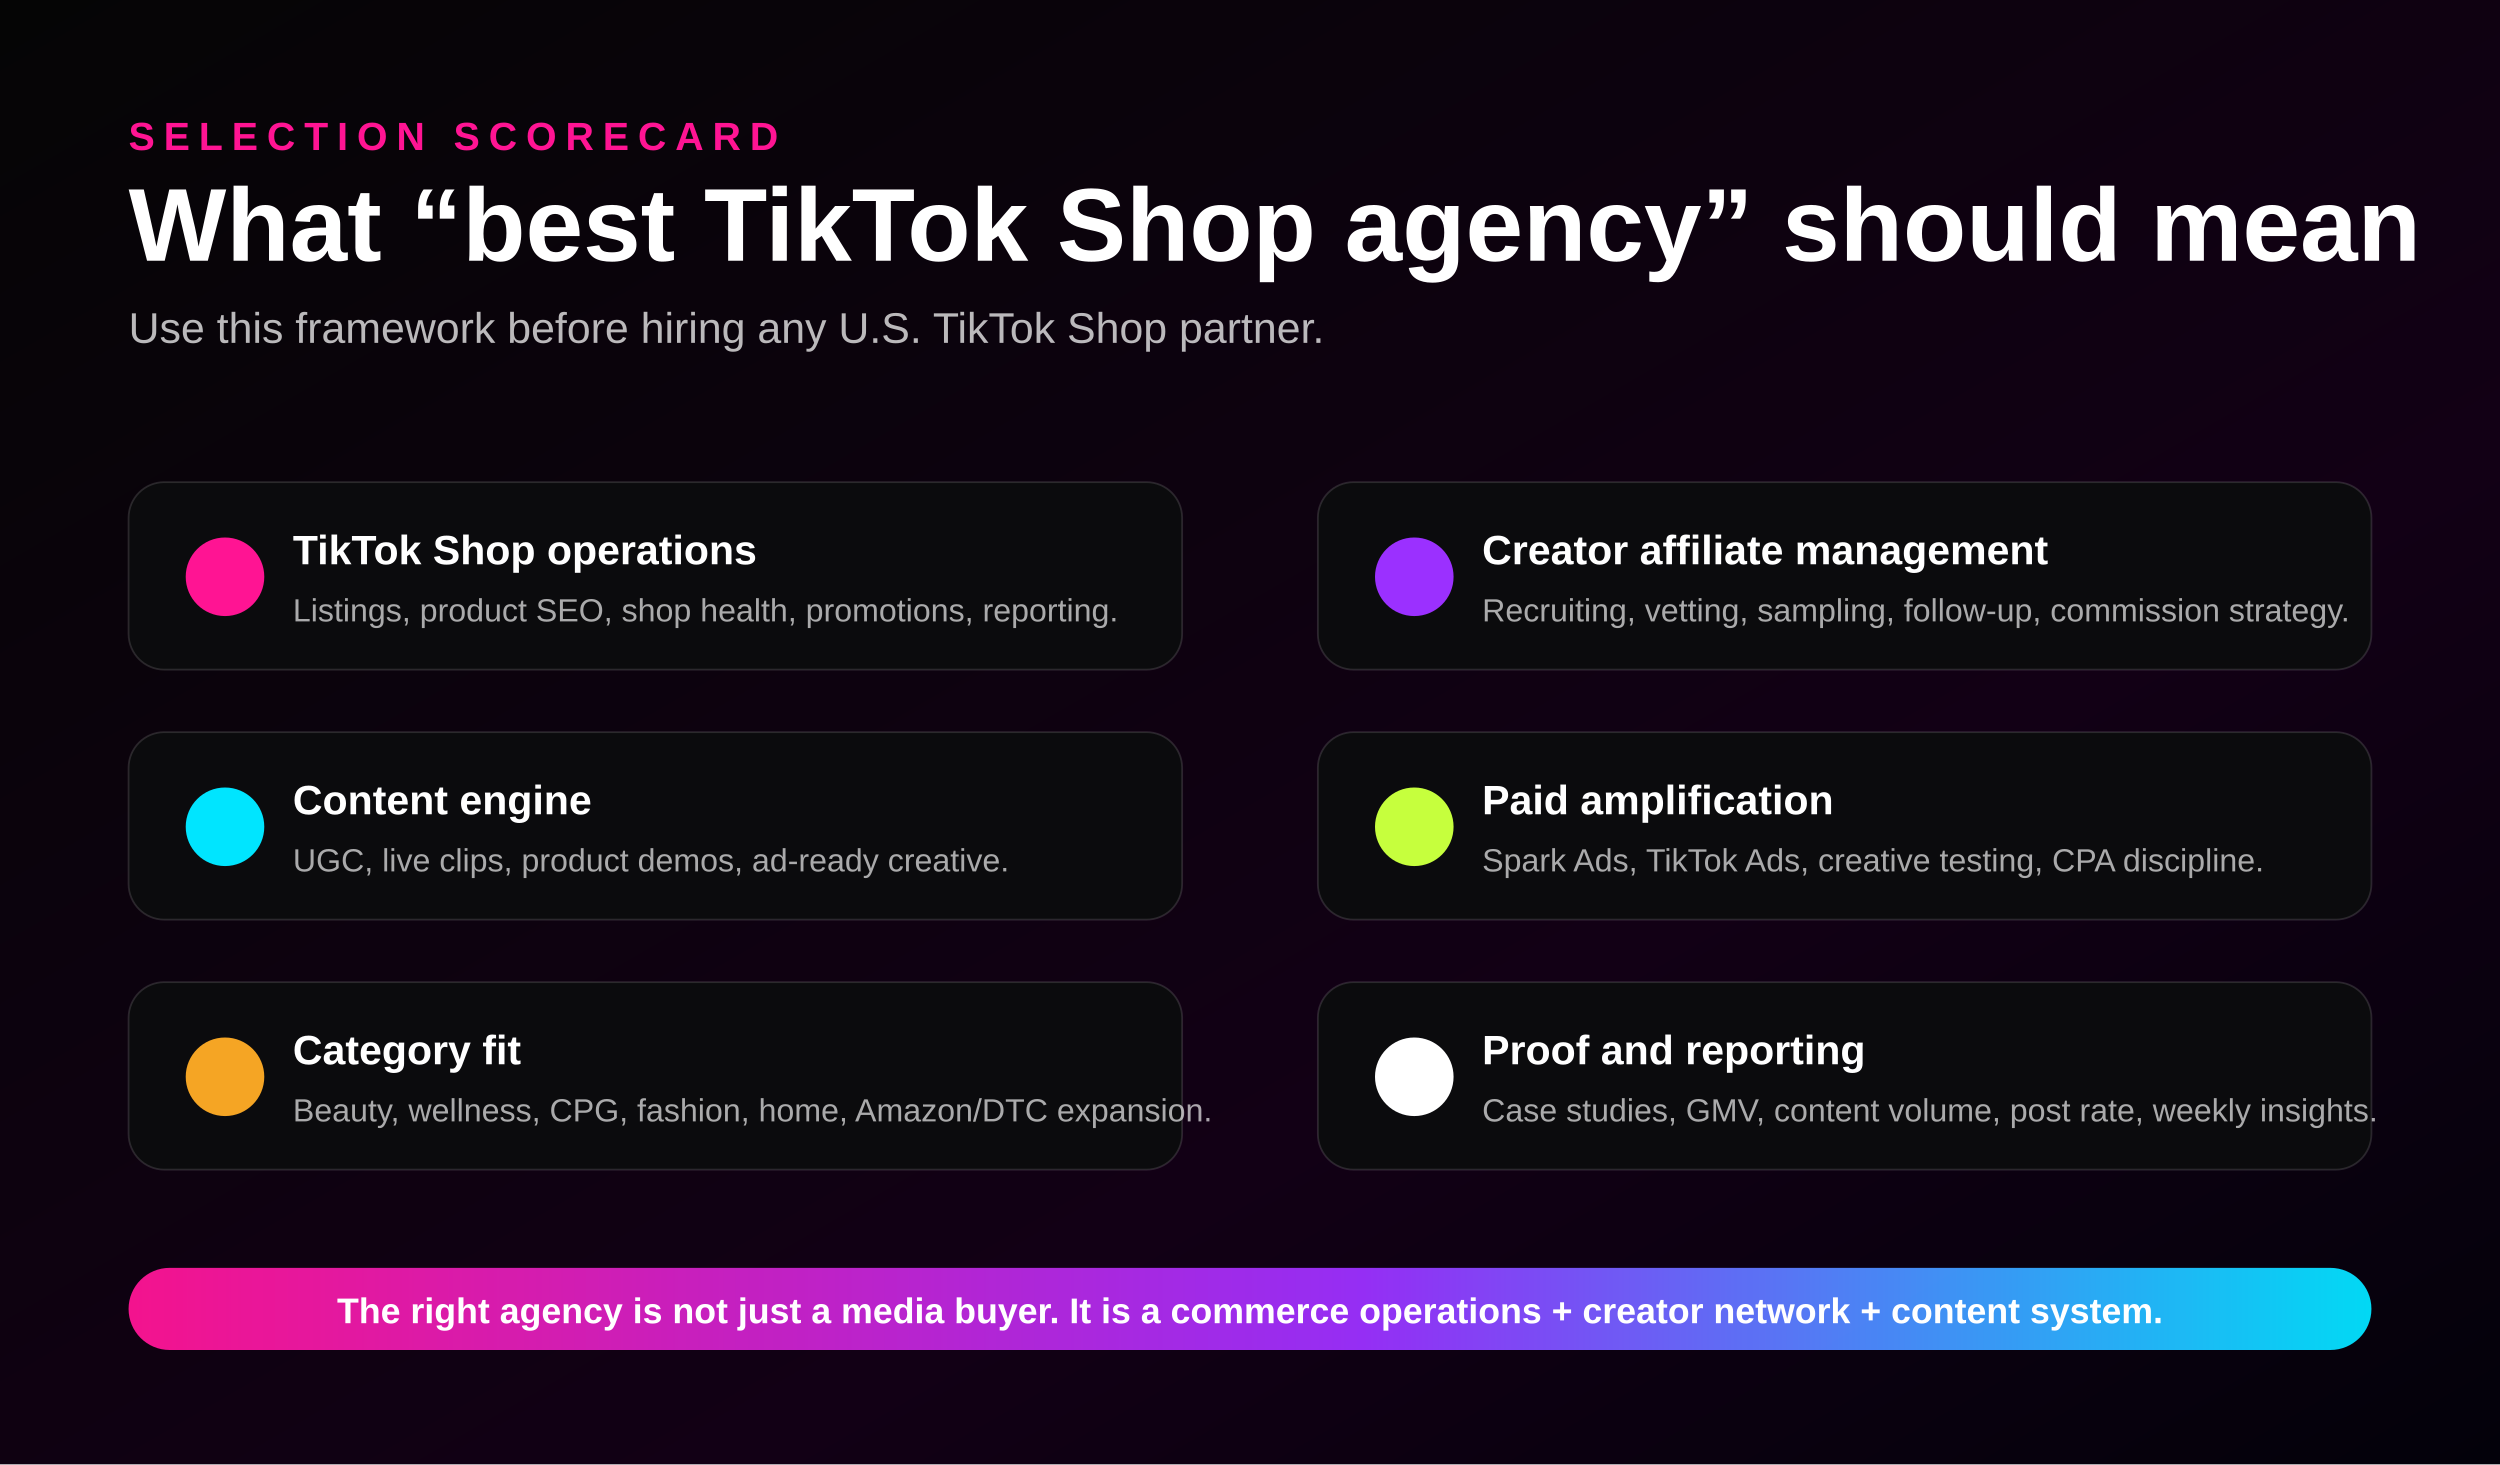
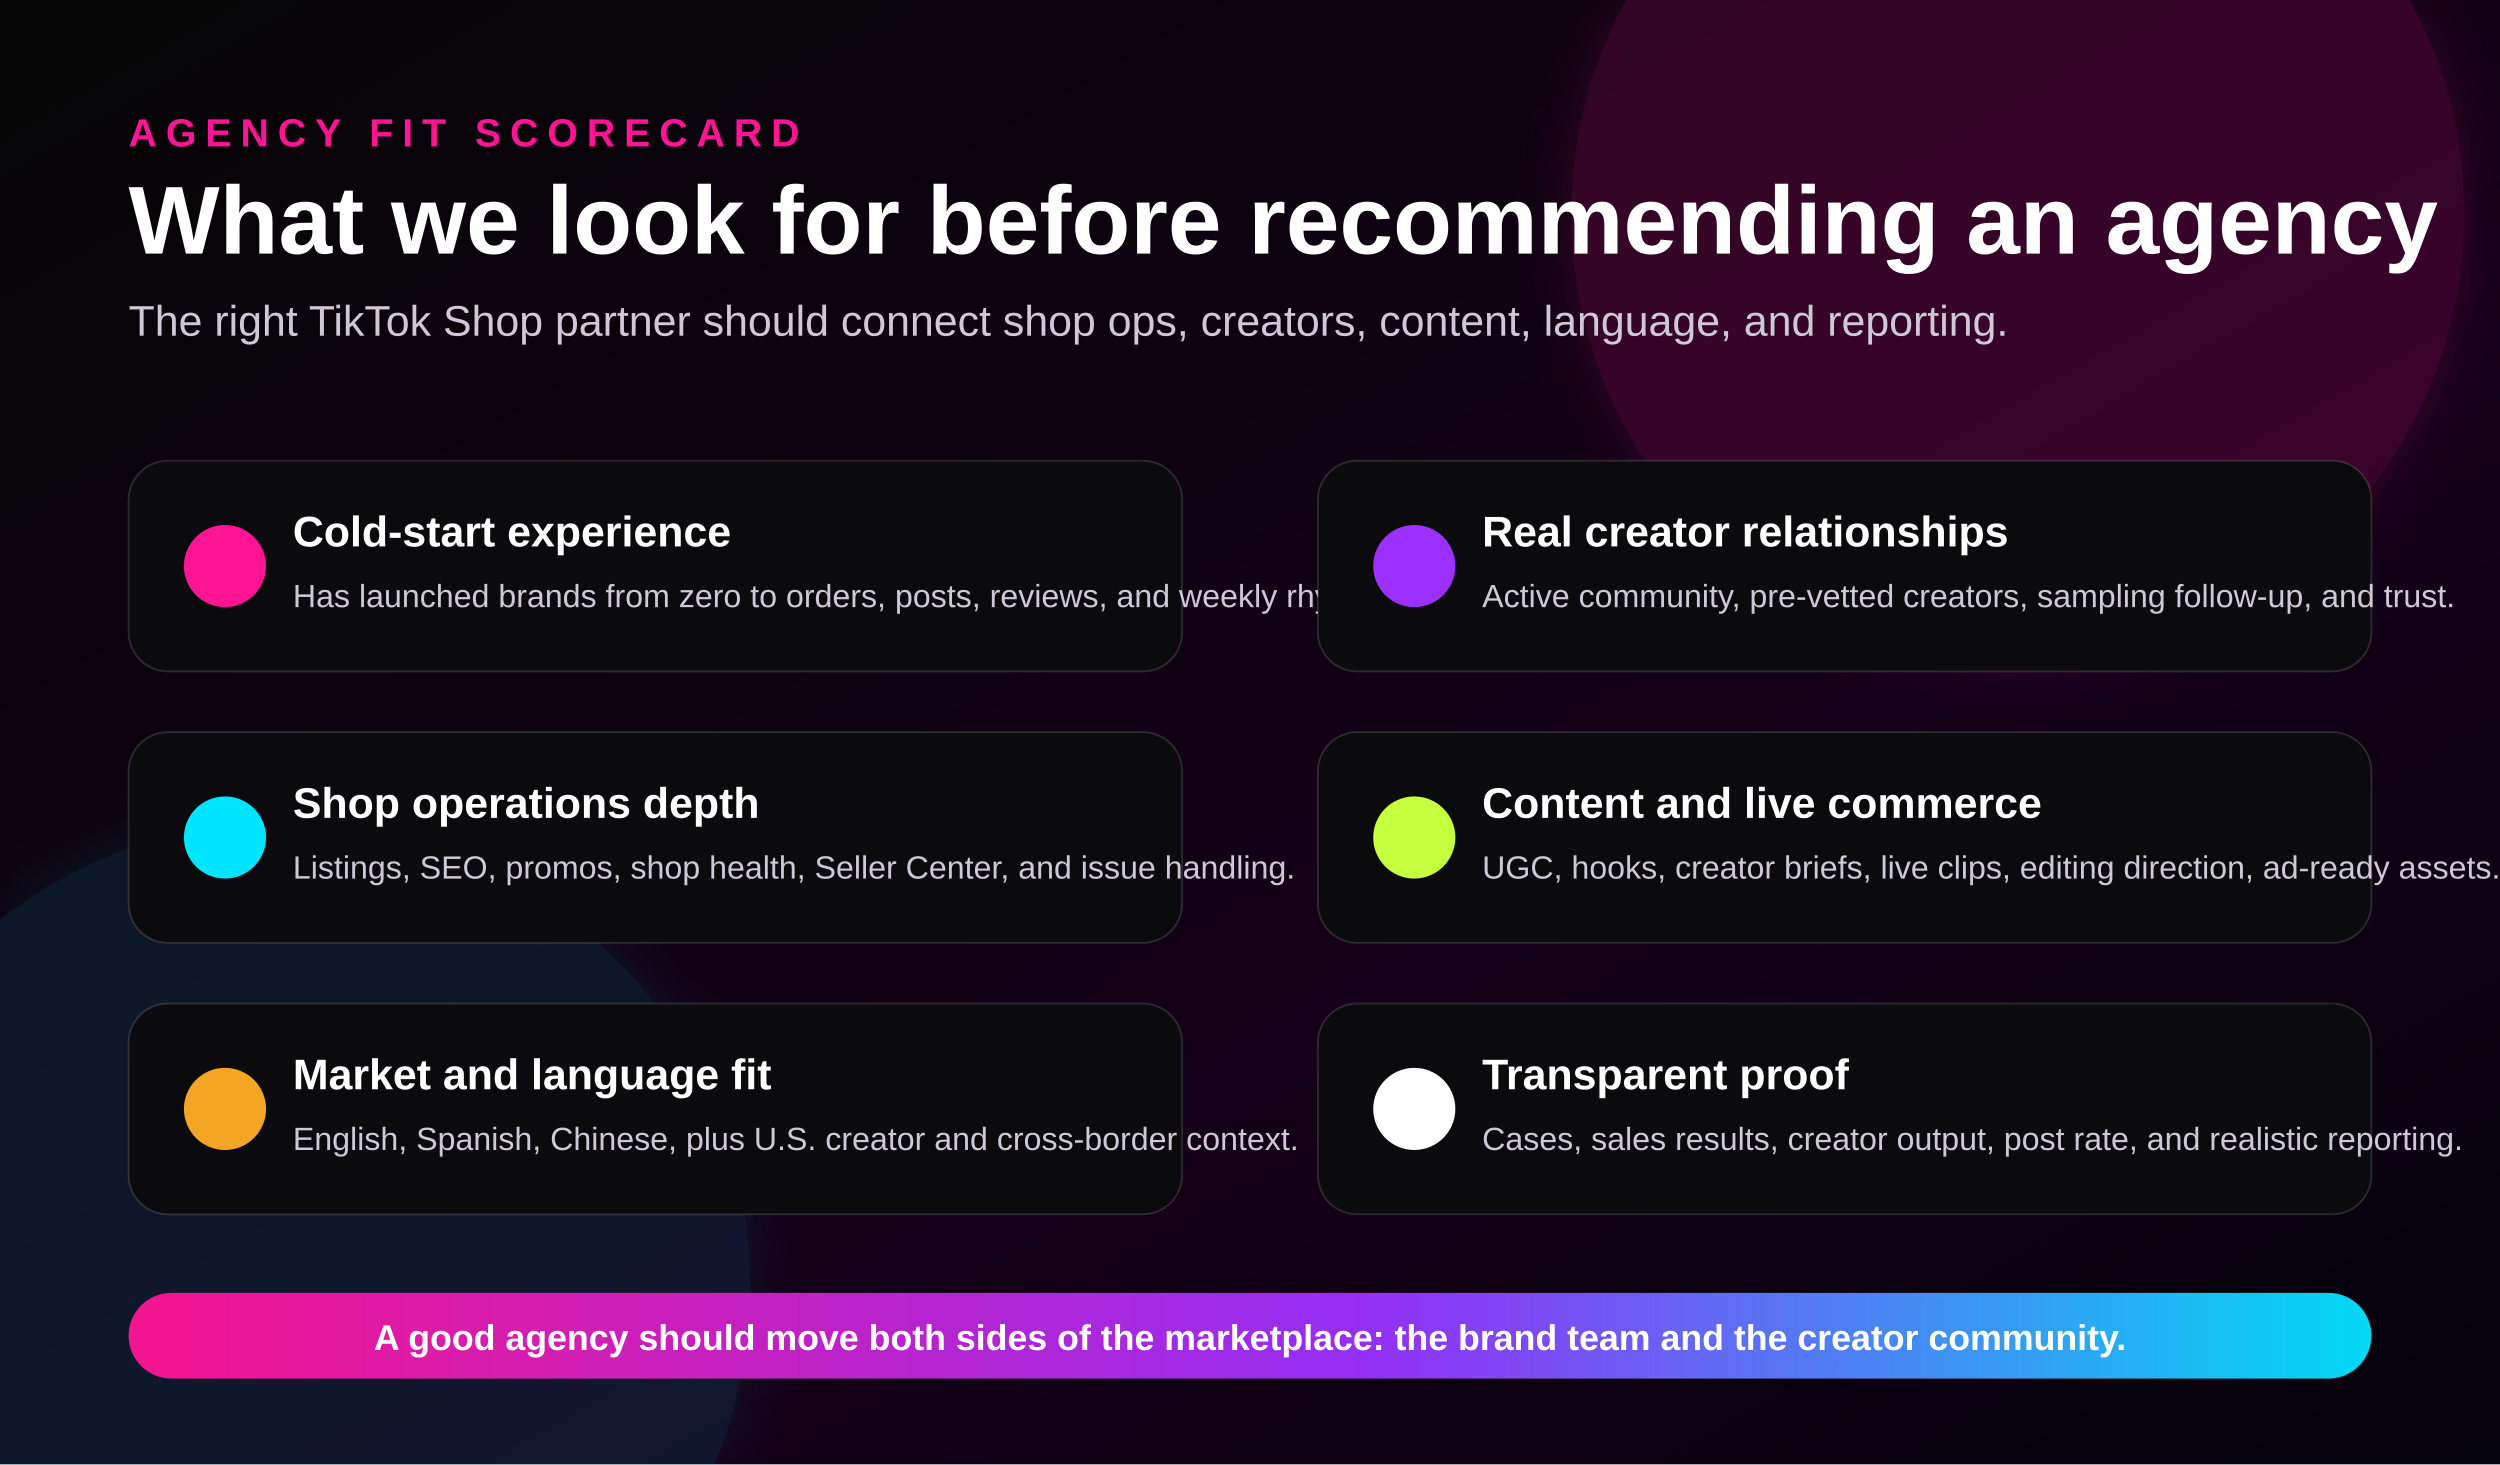
<svg xmlns="http://www.w3.org/2000/svg" viewBox="0 0 1400 820" role="img" aria-labelledby="title desc">
  <defs>
    <linearGradient id="bg" x1="0" x2="1" y1="0" y2="1">
      <stop offset="0" stop-color="#050505" />
-       <stop offset=".65" stop-color="#120015" />
+       <stop offset=".62" stop-color="#140018" />
      <stop offset="1" stop-color="#03010a" />
    </linearGradient>
    <linearGradient id="hot" x1="0" x2="1">
      <stop offset="0" stop-color="#ff1493" />
      <stop offset=".55" stop-color="#9b30ff" />
      <stop offset="1" stop-color="#00e5ff" />
    </linearGradient>
+     <filter id="glow">
+       <feGaussianBlur stdDeviation="16" result="b" />
+       <feMerge>
+         <feMergeNode in="b" />
+         <feMergeNode in="SourceGraphic" />
+       </feMerge>
+     </filter>
  </defs>
  <rect width="1400" height="820" fill="url(#bg)" />
-   <text x="72" y="84" fill="#ff1493" font-family="Arial, Helvetica, sans-serif" font-size="22" font-weight="700" letter-spacing="5">SELECTION SCORECARD</text>
-   <text x="72" y="146" fill="#fff" font-family="Arial, Helvetica, sans-serif" font-size="58" font-weight="900">What “best TikTok Shop agency” should mean</text>
-   <text x="72" y="192" fill="rgba(255,255,255,.72)" font-family="Arial, Helvetica, sans-serif" font-size="24">Use this framework before hiring any U.S. TikTok Shop partner.</text>
-   <g font-family="Arial, Helvetica, sans-serif" font-size="23" fill="#fff">
-     <g transform="translate(72 270)">
-       <rect width="590" height="105" rx="20" fill="#0b0b0d" stroke="rgba(255,255,255,.13)" />
-       <circle cx="54" cy="53" r="22" fill="#ff1493" />
-       <text x="92" y="46" font-weight="900">TikTok Shop operations</text>
-       <text x="92" y="78" fill="rgba(255,255,255,.65)" font-size="18">Listings, product SEO, shop health, promotions, reporting.</text>
+   <circle cx="1130" cy="120" r="250" fill="#ff1493" opacity=".16" filter="url(#glow)" />
+   <circle cx="160" cy="720" r="260" fill="#00e5ff" opacity=".10" filter="url(#glow)" />
+   <text x="72" y="82" fill="#ff1493" font-family="Arial, Helvetica, sans-serif" font-size="22" font-weight="700" letter-spacing="5">AGENCY FIT SCORECARD</text>
+   <text x="72" y="142" fill="#fff" font-family="Arial, Helvetica, sans-serif" font-size="54" font-weight="900">What we look for before recommending an agency</text>
+   <text x="72" y="188" fill="#cfc8d6" font-family="Arial, Helvetica, sans-serif" font-size="24">The right TikTok Shop partner should connect shop ops, creators, content, language, and reporting.</text>
+   <g font-family="Arial, Helvetica, sans-serif" fill="#fff">
+     <g transform="translate(72 258)">
+       <rect width="590" height="118" rx="22" fill="#0b0b0d" stroke="rgba(255,255,255,.14)" />
+       <circle cx="54" cy="59" r="23" fill="#ff1493" />
+       <text x="92" y="48" font-size="24" font-weight="900">Cold-start experience</text>
+       <text x="92" y="82" fill="#cfc8d6" font-size="18">Has launched brands from zero to orders, posts, reviews, and weekly rhythm.</text>
    </g>
-     <g transform="translate(738 270)">
-       <rect width="590" height="105" rx="20" fill="#0b0b0d" stroke="rgba(255,255,255,.13)" />
-       <circle cx="54" cy="53" r="22" fill="#9b30ff" />
-       <text x="92" y="46" font-weight="900">Creator affiliate management</text>
-       <text x="92" y="78" fill="rgba(255,255,255,.65)" font-size="18">Recruiting, vetting, sampling, follow-up, commission strategy.</text>
+     <g transform="translate(738 258)">
+       <rect width="590" height="118" rx="22" fill="#0b0b0d" stroke="rgba(255,255,255,.14)" />
+       <circle cx="54" cy="59" r="23" fill="#9b30ff" />
+       <text x="92" y="48" font-size="24" font-weight="900">Real creator relationships</text>
+       <text x="92" y="82" fill="#cfc8d6" font-size="18">Active community, pre-vetted creators, sampling follow-up, and trust.</text>
    </g>
    <g transform="translate(72 410)">
-       <rect width="590" height="105" rx="20" fill="#0b0b0d" stroke="rgba(255,255,255,.13)" />
-       <circle cx="54" cy="53" r="22" fill="#00e5ff" />
-       <text x="92" y="46" font-weight="900">Content engine</text>
-       <text x="92" y="78" fill="rgba(255,255,255,.65)" font-size="18">UGC, live clips, product demos, ad-ready creative.</text>
+       <rect width="590" height="118" rx="22" fill="#0b0b0d" stroke="rgba(255,255,255,.14)" />
+       <circle cx="54" cy="59" r="23" fill="#00e5ff" />
+       <text x="92" y="48" font-size="24" font-weight="900">Shop operations depth</text>
+       <text x="92" y="82" fill="#cfc8d6" font-size="18">Listings, SEO, promos, shop health, Seller Center, and issue handling.</text>
    </g>
    <g transform="translate(738 410)">
-       <rect width="590" height="105" rx="20" fill="#0b0b0d" stroke="rgba(255,255,255,.13)" />
-       <circle cx="54" cy="53" r="22" fill="#c6ff3d" />
-       <text x="92" y="46" font-weight="900">Paid amplification</text>
-       <text x="92" y="78" fill="rgba(255,255,255,.65)" font-size="18">Spark Ads, TikTok Ads, creative testing, CPA discipline.</text>
+       <rect width="590" height="118" rx="22" fill="#c6ff3d" opacity=".05" />
+       <rect width="590" height="118" rx="22" fill="#0b0b0d" stroke="rgba(255,255,255,.14)" />
+       <circle cx="54" cy="59" r="23" fill="#c6ff3d" />
+       <text x="92" y="48" font-size="24" font-weight="900">Content and live commerce</text>
+       <text x="92" y="82" fill="#cfc8d6" font-size="18">UGC, hooks, creator briefs, live clips, editing direction, ad-ready assets.</text>
    </g>
-     <g transform="translate(72 550)">
-       <rect width="590" height="105" rx="20" fill="#0b0b0d" stroke="rgba(255,255,255,.13)" />
-       <circle cx="54" cy="53" r="22" fill="#f5a524" />
-       <text x="92" y="46" font-weight="900">Category fit</text>
-       <text x="92" y="78" fill="rgba(255,255,255,.65)" font-size="18">Beauty, wellness, CPG, fashion, home, Amazon/DTC expansion.</text>
+     <g transform="translate(72 562)">
+       <rect width="590" height="118" rx="22" fill="#0b0b0d" stroke="rgba(255,255,255,.14)" />
+       <circle cx="54" cy="59" r="23" fill="#f5a524" />
+       <text x="92" y="48" font-size="24" font-weight="900">Market and language fit</text>
+       <text x="92" y="82" fill="#cfc8d6" font-size="18">English, Spanish, Chinese, plus U.S. creator and cross-border context.</text>
    </g>
-     <g transform="translate(738 550)">
-       <rect width="590" height="105" rx="20" fill="#0b0b0d" stroke="rgba(255,255,255,.13)" />
-       <circle cx="54" cy="53" r="22" fill="#ffffff" />
-       <text x="92" y="46" font-weight="900">Proof and reporting</text>
-       <text x="92" y="78" fill="rgba(255,255,255,.65)" font-size="18">Case studies, GMV, content volume, post rate, weekly insights.</text>
+     <g transform="translate(738 562)">
+       <rect width="590" height="118" rx="22" fill="#0b0b0d" stroke="rgba(255,255,255,.14)" />
+       <circle cx="54" cy="59" r="23" fill="#ffffff" />
+       <text x="92" y="48" font-size="24" font-weight="900">Transparent proof</text>
+       <text x="92" y="82" fill="#cfc8d6" font-size="18">Cases, sales results, creator output, post rate, and realistic reporting.</text>
    </g>
  </g>
-   <rect x="72" y="710" width="1256" height="46" rx="23" fill="url(#hot)" opacity=".95" />
-   <text x="700" y="741" text-anchor="middle" fill="#fff" font-family="Arial, Helvetica, sans-serif" font-size="20" font-weight="900">The right agency is not just a media buyer. It is a commerce operations + creator network + content system.</text>
+   <rect x="72" y="724" width="1256" height="48" rx="24" fill="url(#hot)" opacity=".95" />
+   <text x="700" y="756" text-anchor="middle" fill="#fff" font-family="Arial, Helvetica, sans-serif" font-size="20" font-weight="900">A good agency should move both sides of the marketplace: the brand team and the creator community.</text>
</svg>
